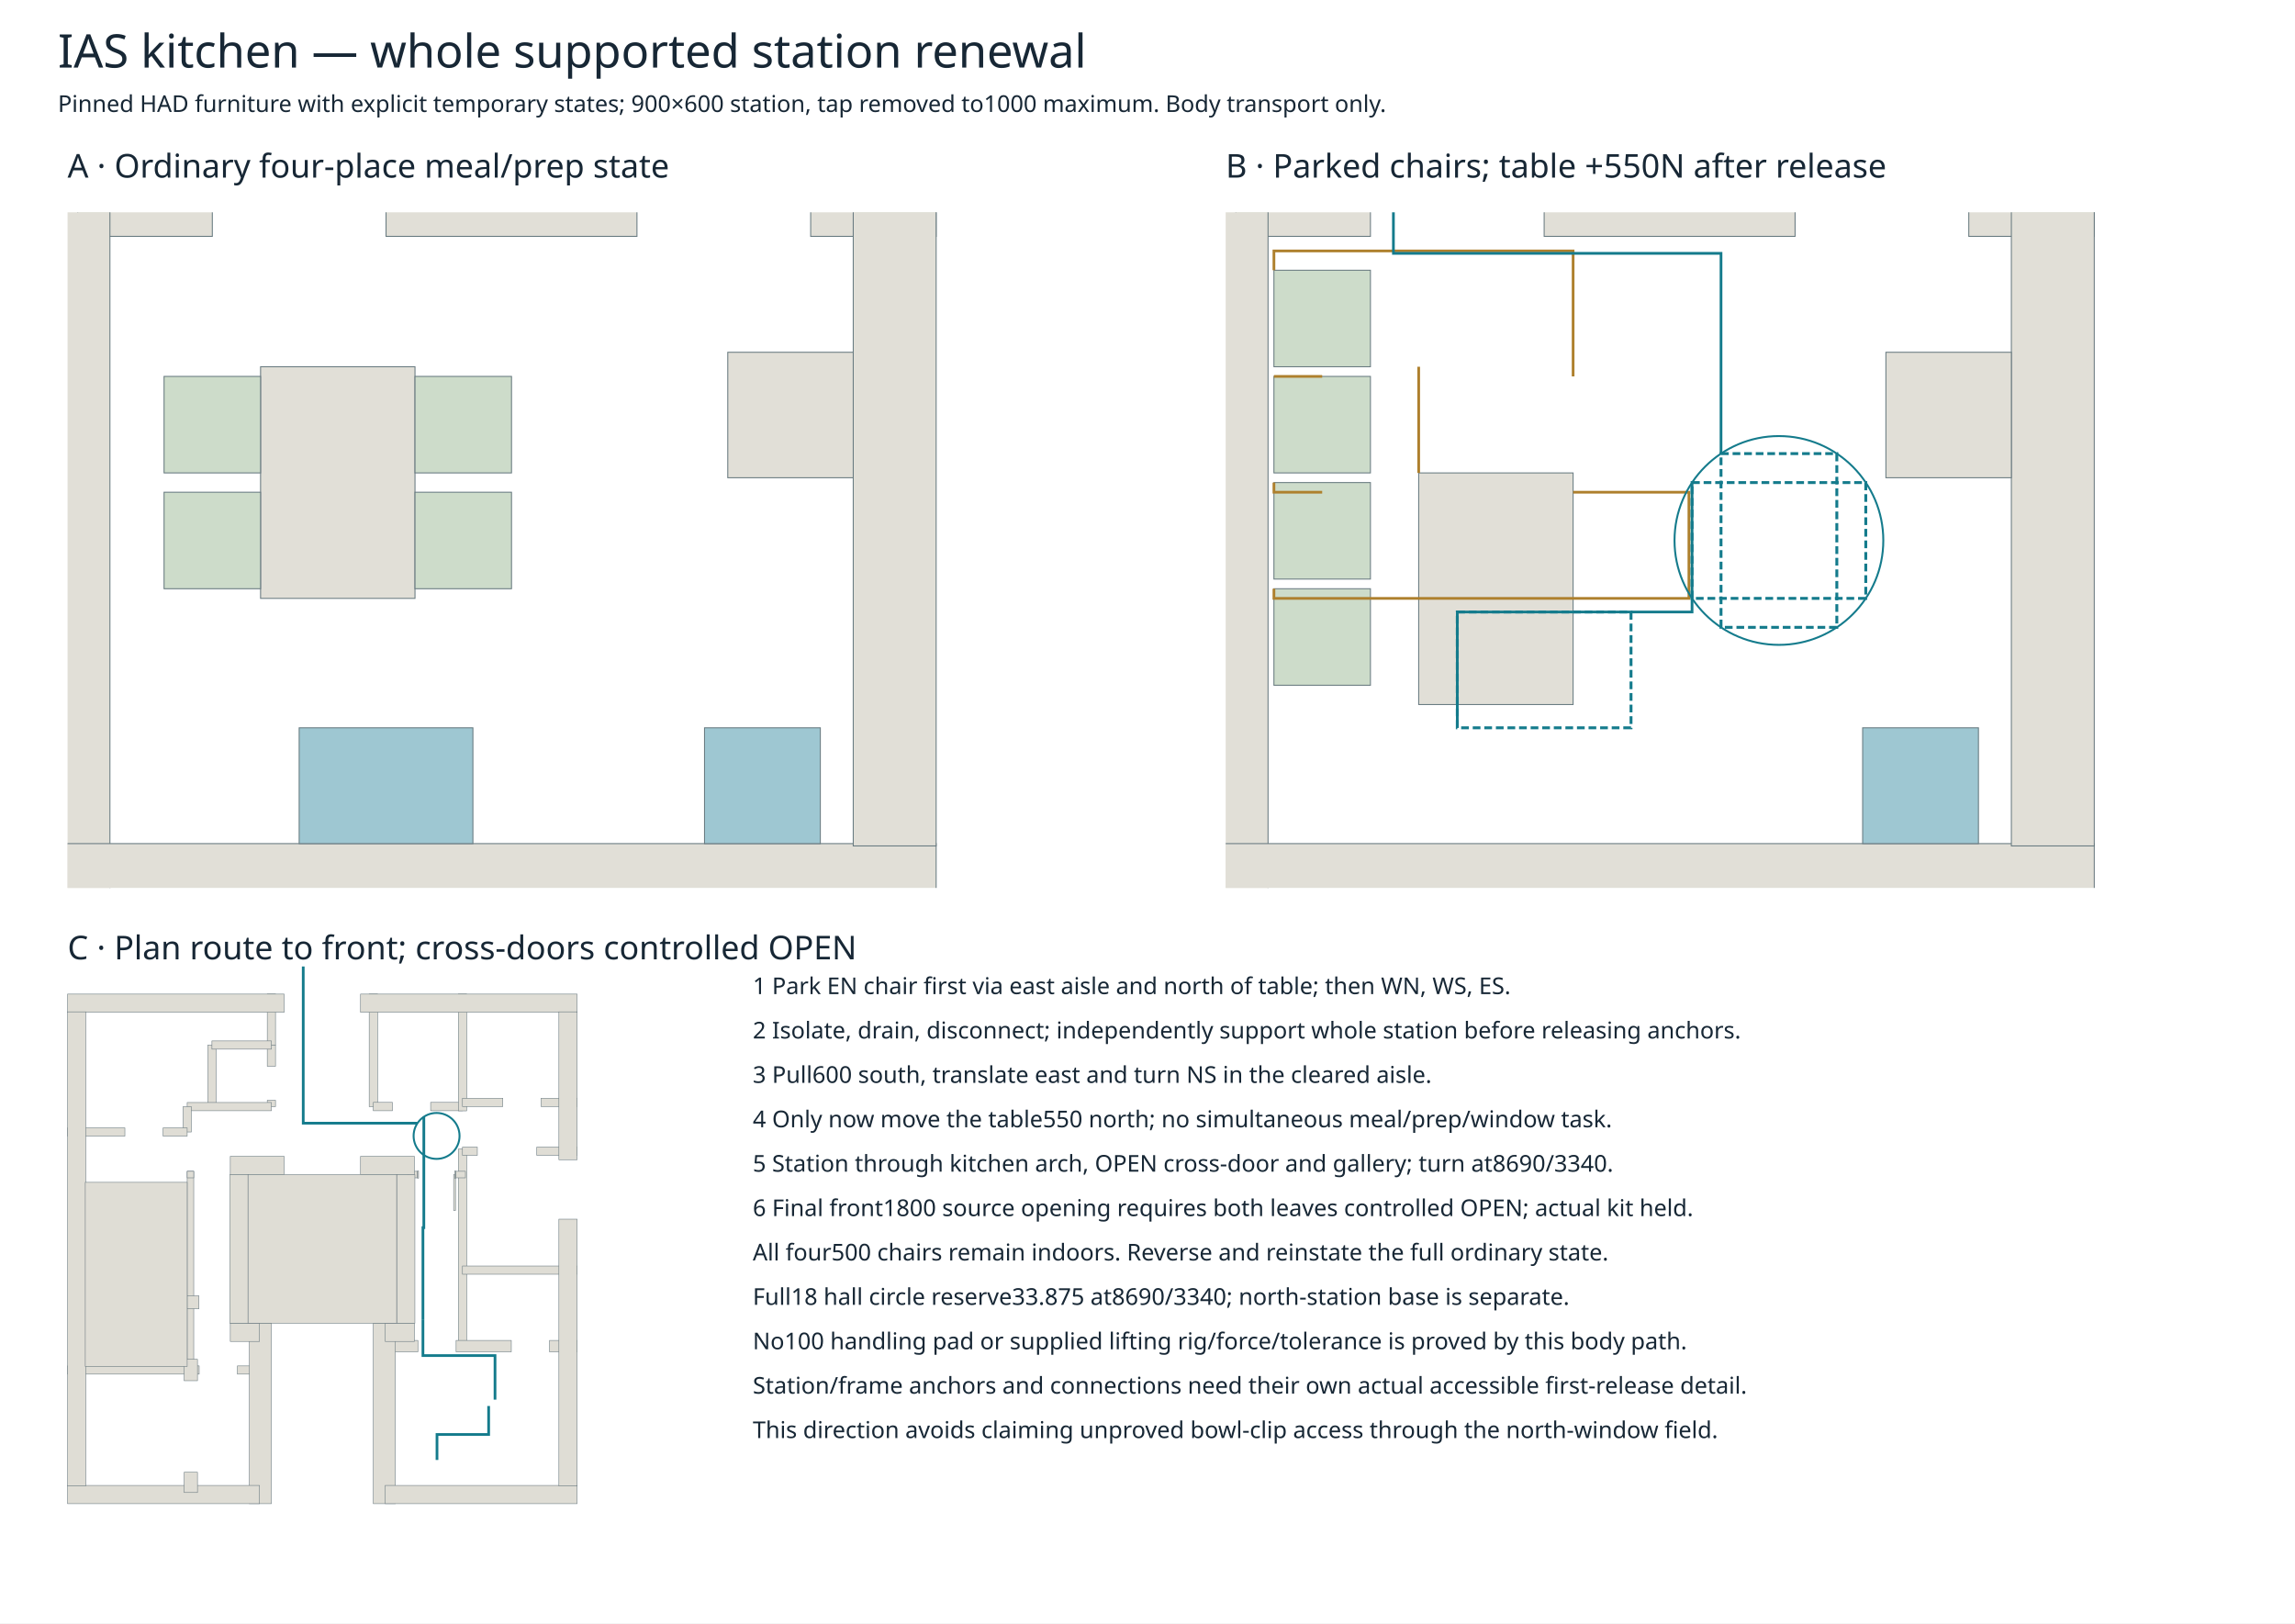
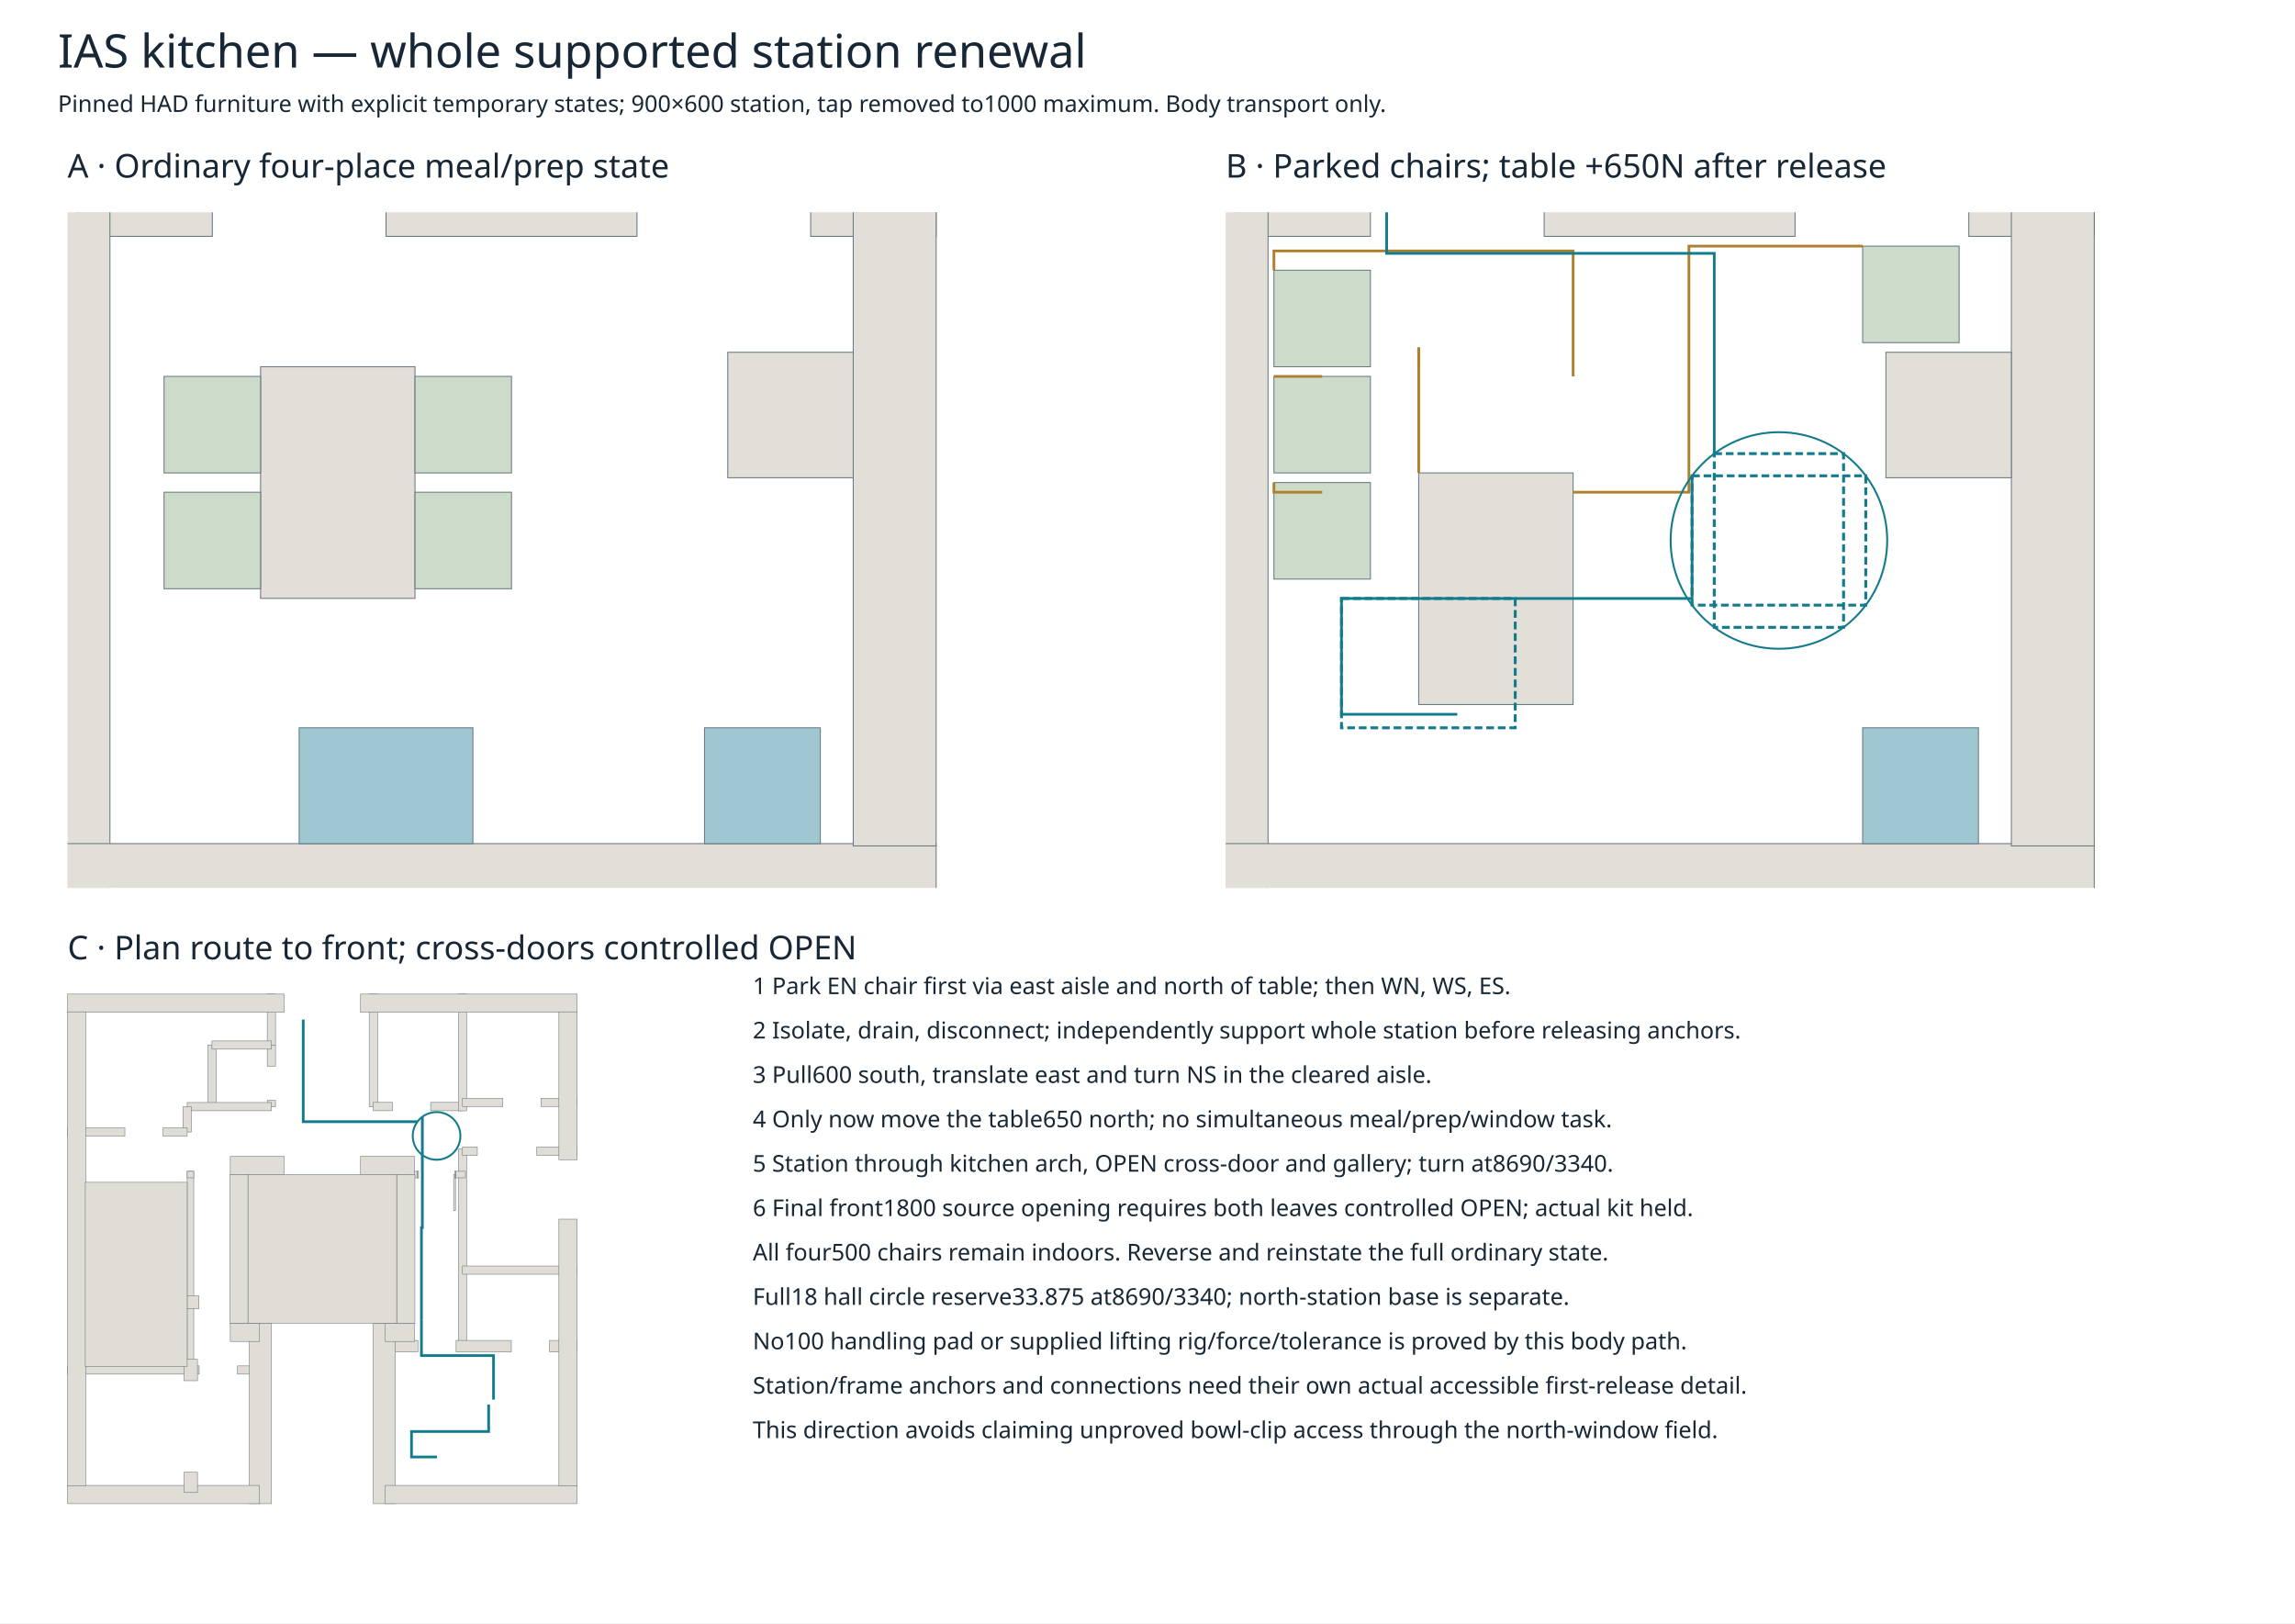
<svg xmlns="http://www.w3.org/2000/svg" width="1189mm" height="841mm" viewBox="0 0 1189 841">
  <rect width="1189" height="841" fill="white" />
  <style>text{font-family:sans-serif;fill:#172735}.n{font-size:12px}</style>
  <text x="30" y="35" font-size="24">IAS kitchen — whole supported station renewal</text>
  <text x="30" y="58" class="n">Pinned HAD furniture with explicit temporary states; 900×600 station, tap removed to1000 maximum. Body transport only.</text>
  <text x="35" y="92" font-size="17">A · Ordinary four-place meal/prep state</text>
  <defs>
    <clipPath id="kp35">
      <rect x="35" y="110" width="460" height="350" />
    </clipPath>
  </defs>
  <g clip-path="url(#kp35)">
    <rect x="40.25" y="95.55" width="69.75" height="26.9" fill="#e1dfd7" stroke="#687a80" stroke-width=".5" />
    <rect x="200" y="95.55" width="130" height="26.9" fill="#e1dfd7" stroke="#687a80" stroke-width=".5" />
    <rect x="420" y="95.55" width="65" height="26.9" fill="#e1dfd7" stroke="#687a80" stroke-width=".5" />
    <rect x="5" y="55" width="51.95" height="425" fill="#e1dfd7" stroke="#687a80" stroke-width=".5" />
    <rect x="33" y="437.05" width="452" height="42.95" fill="#e1dfd7" stroke="#687a80" stroke-width=".5" />
    <rect x="442.05" y="-190" width="42.95" height="628.25" fill="#e1dfd7" stroke="#687a80" stroke-width=".5" />
    <rect x="135" y="190" width="80" height="120" fill="#e1dfd7" stroke="#687a80" stroke-width=".5" />
    <rect x="85" y="195" width="50" height="50" fill="#cddcca" stroke="#687a80" stroke-width=".5" />
    <rect x="85" y="255" width="50" height="50" fill="#cddcca" stroke="#687a80" stroke-width=".5" />
    <rect x="215" y="195" width="50" height="50" fill="#cddcca" stroke="#687a80" stroke-width=".5" />
    <rect x="215" y="255" width="50" height="50" fill="#cddcca" stroke="#687a80" stroke-width=".5" />
    <rect x="155" y="377.05" width="90" height="60" fill="#9ec7d2" stroke="#687a80" stroke-width=".5" />
    <rect x="365" y="377.05" width="60" height="60" fill="#9ec7d2" stroke="#687a80" stroke-width=".5" />
    <rect x="377.05" y="182.5" width="65" height="65" fill="#e1dfd7" stroke="#687a80" stroke-width=".5" />
  </g>
-   <text x="635" y="92" font-size="17">B · Parked chairs; table +550N after release</text>
+   <text x="635" y="92" font-size="17">B · Parked chairs; table +650N after release</text>
  <defs>
    <clipPath id="kp635">
      <rect x="635" y="110" width="460" height="350" />
    </clipPath>
  </defs>
  <g clip-path="url(#kp635)">
    <rect x="640.25" y="95.55" width="69.75" height="26.9" fill="#e1dfd7" stroke="#687a80" stroke-width=".5" />
    <rect x="800" y="95.55" width="130" height="26.9" fill="#e1dfd7" stroke="#687a80" stroke-width=".5" />
    <rect x="1020" y="95.55" width="65" height="26.9" fill="#e1dfd7" stroke="#687a80" stroke-width=".5" />
    <rect x="605" y="55" width="51.95" height="425" fill="#e1dfd7" stroke="#687a80" stroke-width=".5" />
    <rect x="633" y="437.05" width="452" height="42.95" fill="#e1dfd7" stroke="#687a80" stroke-width=".5" />
    <rect x="1042.05" y="-190" width="42.95" height="628.25" fill="#e1dfd7" stroke="#687a80" stroke-width=".5" />
    <rect x="735" y="245" width="80" height="120" fill="#e1dfd7" stroke="#687a80" stroke-width=".5" />
    <rect x="660" y="195" width="50" height="50" fill="#cddcca" stroke="#687a80" stroke-width=".5" />
    <rect x="660" y="250" width="50" height="50" fill="#cddcca" stroke="#687a80" stroke-width=".5" />
    <rect x="660" y="140" width="50" height="50" fill="#cddcca" stroke="#687a80" stroke-width=".5" />
-     <rect x="660" y="305" width="50" height="50" fill="#cddcca" stroke="#687a80" stroke-width=".5" />
+     <rect x="965" y="127.5" width="50" height="50" fill="#cddcca" stroke="#687a80" stroke-width=".5" />
    <rect x="965" y="377.05" width="60" height="60" fill="#9ec7d2" stroke="#687a80" stroke-width=".5" />
    <rect x="977.05" y="182.5" width="65" height="65" fill="#e1dfd7" stroke="#687a80" stroke-width=".5" />
-     <polyline points="815,255 875,255 875,310 660,310 660,305" fill="none" stroke="#ae802d" stroke-width="1.4" />
+     <polyline points="815,255 875,255 875,127.5 965,127.5" fill="none" stroke="#ae802d" stroke-width="1.4" />
    <polyline points="685,255 660,255 660,250" fill="none" stroke="#ae802d" stroke-width="1.4" />
    <polyline points="685,195 660,195 660,195" fill="none" stroke="#ae802d" stroke-width="1.4" />
    <polyline points="815,195 815,130 660,130 660,140" fill="none" stroke="#ae802d" stroke-width="1.4" />
-     <polyline points="755,377.05 755,317.05 876.625,317.05 876.625,250" fill="none" stroke="#147b8c" stroke-width="1.4" />
-     <polyline points="735,190 735,245" fill="none" stroke="#ae802d" stroke-width="1.4" />
-     <polyline points="891.625,235 891.625,131.25 721.9,131.25 721.9,47.5" fill="none" stroke="#147b8c" stroke-width="1.4" />
-     <polyline points="721.9,47.5 721.9,-170 724,-170 724,-431" fill="none" stroke="#147b8c" stroke-width="1.4" />
-     <polyline points="709,-416 440,-416 440,-785" fill="none" stroke="#147b8c" stroke-width="1.4" />
-     <rect x="755" y="317.05" width="90" height="60" fill="none" stroke="#147b8c" stroke-width="1.5" stroke-dasharray="4 2" />
-     <rect x="876.625" y="250" width="90" height="60" fill="none" stroke="#147b8c" stroke-width="1.5" stroke-dasharray="4 2" />
-     <rect x="891.625" y="235" width="60" height="90" fill="none" stroke="#147b8c" stroke-width="1.5" stroke-dasharray="4 2" />
-     <circle cx="921.625" cy="280" r="54.083" fill="none" stroke="#147b8c" />
+     <polyline points="735,190 735,180" fill="none" stroke="#ae802d" stroke-width="1.4" />
+     <polyline points="755,370.05 695,370.05 695,310.05 876.625,310.05 876.625,246.5" fill="none" stroke="#147b8c" stroke-width="1.4" />
+     <polyline points="735,180 735,245" fill="none" stroke="#ae802d" stroke-width="1.4" />
+     <polyline points="888.125,235 888.125,131.25 718.4,131.25 718.4,47.5" fill="none" stroke="#147b8c" stroke-width="1.4" />
+     <polyline points="718.4,47.5 718.4,-170 720.5,-170 720.5,-431" fill="none" stroke="#147b8c" stroke-width="1.4" />
+     <polyline points="709,-419.5 440,-419.5 440,-660" fill="none" stroke="#147b8c" stroke-width="1.4" />
+     <rect x="695" y="310.05" width="90" height="67" fill="none" stroke="#147b8c" stroke-width="1.5" stroke-dasharray="4 2" />
+     <rect x="876.625" y="246.5" width="90" height="67" fill="none" stroke="#147b8c" stroke-width="1.5" stroke-dasharray="4 2" />
+     <rect x="888.125" y="235" width="67" height="90" fill="none" stroke="#147b8c" stroke-width="1.5" stroke-dasharray="4 2" />
+     <circle cx="921.625" cy="280" r="56.1" fill="none" stroke="#147b8c" />
  </g>
  <rect x="138.466" y="515" width="4.268" height="26.4" fill="#dfddd5" stroke="#607078" stroke-width=".25" />
  <rect x="138.466" y="541.4" width="4.268" height="11" fill="#dfddd5" stroke="#607078" stroke-width=".25" />
  <rect x="138.466" y="570" width="4.268" height="3.3" fill="#dfddd5" stroke="#607078" stroke-width=".25" />
  <rect x="107.666" y="541.4" width="4.268" height="31.9" fill="#dfddd5" stroke="#607078" stroke-width=".25" />
  <rect x="109.8" y="539.266" width="30.8" height="4.268" fill="#dfddd5" stroke="#607078" stroke-width=".25" />
  <rect x="96.985" y="571.166" width="43.615" height="4.268" fill="#dfddd5" stroke="#607078" stroke-width=".25" />
  <rect x="94.851" y="573.3" width="4.268" height="13.145" fill="#dfddd5" stroke="#607078" stroke-width=".25" />
  <rect x="35" y="584.311" width="29.7" height="4.268" fill="#dfddd5" stroke="#607078" stroke-width=".25" />
  <rect x="84.5" y="584.311" width="12.485" height="4.268" fill="#dfddd5" stroke="#607078" stroke-width=".25" />
  <rect x="191.266" y="515" width="4.334" height="58.3" fill="#dfddd5" stroke="#607078" stroke-width=".25" />
  <rect x="193.4" y="571.1" width="9.9" height="4.334" fill="#dfddd5" stroke="#607078" stroke-width=".25" />
  <rect x="223.1" y="571.1" width="16.5" height="4.334" fill="#dfddd5" stroke="#607078" stroke-width=".25" />
  <rect x="237.466" y="515" width="4.268" height="60.5" fill="#dfddd5" stroke="#607078" stroke-width=".25" />
  <rect x="237.466" y="595.3" width="4.268" height="102.08" fill="#dfddd5" stroke="#607078" stroke-width=".25" />
  <rect x="239.6" y="568.966" width="20.9" height="4.268" fill="#dfddd5" stroke="#607078" stroke-width=".25" />
  <rect x="280.3" y="568.966" width="18.7" height="4.268" fill="#dfddd5" stroke="#607078" stroke-width=".25" />
  <rect x="239.6" y="594.266" width="7.7" height="4.268" fill="#dfddd5" stroke="#607078" stroke-width=".25" />
  <rect x="278.1" y="594.266" width="20.9" height="4.268" fill="#dfddd5" stroke="#607078" stroke-width=".25" />
  <rect x="239.6" y="655.866" width="59.4" height="4.268" fill="#dfddd5" stroke="#607078" stroke-width=".25" />
  <rect x="35" y="707.621" width="68.2" height="4.268" fill="#dfddd5" stroke="#607078" stroke-width=".25" />
  <rect x="123" y="707.621" width="8.305" height="4.268" fill="#dfddd5" stroke="#607078" stroke-width=".25" />
  <rect x="201.155" y="694.421" width="15.345" height="5.918" fill="#dfddd5" stroke="#607078" stroke-width=".25" />
  <rect x="236.3" y="694.421" width="28.6" height="5.918" fill="#dfddd5" stroke="#607078" stroke-width=".25" />
  <rect x="284.7" y="694.421" width="14.3" height="5.918" fill="#dfddd5" stroke="#607078" stroke-width=".25" />
  <rect x="129.171" y="685.5" width="11.429" height="93.5" fill="#dfddd5" stroke="#607078" stroke-width=".25" />
  <rect x="193.4" y="685.5" width="11.429" height="93.5" fill="#dfddd5" stroke="#607078" stroke-width=".25" />
  <rect x="96.985" y="606.806" width="3.388" height="105.083" fill="#dfddd5" stroke="#607078" stroke-width=".25" />
  <rect x="96.985" y="606.806" width="3.388" height="3.388" fill="#dfddd5" stroke="#607078" stroke-width=".25" />
  <rect x="211.275" y="606.806" width="5.032" height="3.388" fill="#dfddd5" stroke="#607078" stroke-width=".25" />
  <rect x="236.107" y="606.806" width="5.032" height="3.388" fill="#dfddd5" stroke="#607078" stroke-width=".25" />
  <rect x="35" y="515" width="112.2" height="9.449" fill="#dfddd5" stroke="#607078" stroke-width=".25" />
  <rect x="186.8" y="515" width="112.2" height="9.449" fill="#dfddd5" stroke="#607078" stroke-width=".25" />
  <rect x="35" y="769.551" width="99.44" height="9.449" fill="#dfddd5" stroke="#607078" stroke-width=".25" />
  <rect x="199.56" y="769.551" width="99.44" height="9.449" fill="#dfddd5" stroke="#607078" stroke-width=".25" />
  <rect x="35" y="524.185" width="9.449" height="245.63" fill="#dfddd5" stroke="#607078" stroke-width=".25" />
  <rect x="289.551" y="524.185" width="9.449" height="76.615" fill="#dfddd5" stroke="#607078" stroke-width=".25" />
  <rect x="289.551" y="631.6" width="9.449" height="138.215" fill="#dfddd5" stroke="#607078" stroke-width=".25" />
  <rect x="119.315" y="599.051" width="27.885" height="9.449" fill="#dfddd5" stroke="#607078" stroke-width=".25" />
  <rect x="186.8" y="599.051" width="27.885" height="9.449" fill="#dfddd5" stroke="#607078" stroke-width=".25" />
  <rect x="119.315" y="685.5" width="15.125" height="9.449" fill="#dfddd5" stroke="#607078" stroke-width=".25" />
  <rect x="199.56" y="685.5" width="15.125" height="9.449" fill="#dfddd5" stroke="#607078" stroke-width=".25" />
  <rect x="119.051" y="608.5" width="9.449" height="77" fill="#dfddd5" stroke="#607078" stroke-width=".25" />
  <rect x="205.5" y="608.5" width="9.449" height="77" fill="#dfddd5" stroke="#607078" stroke-width=".25" />
  <rect x="95.401" y="704.211" width="6.908" height="11.088" fill="#dfddd5" stroke="#607078" stroke-width=".25" />
  <rect x="95.401" y="762.731" width="6.908" height="10.494" fill="#dfddd5" stroke="#607078" stroke-width=".25" />
  <rect x="96.985" y="671.321" width="6.094" height="6.688" fill="#dfddd5" stroke="#607078" stroke-width=".25" />
  <rect x="44.185" y="612.515" width="52.8" height="95.37" fill="#dfddd5" stroke="#607078" stroke-width=".25" />
  <rect x="128.5" y="608.5" width="77" height="77" fill="#dfddd5" stroke="#607078" stroke-width=".25" />
  <rect x="235.018" y="608.5" width="0.968" height="18.59" fill="#dfddd5" stroke="#607078" stroke-width=".25" />
  <rect x="216.307" y="606.63" width="0.55" height="3.74" fill="#dfddd5" stroke="#607078" stroke-width=".25" />
  <rect x="235.557" y="606.63" width="0.55" height="3.74" fill="#dfddd5" stroke="#607078" stroke-width=".25" />
-   <polyline points="226.4,756.351 226.4,743.151 253.157,743.151 253.157,728.4" fill="none" stroke="#147b8c" stroke-width="1.4" />
-   <polyline points="256.457,725.1 256.457,702.275 219.118,702.275 219.118,683.85" fill="none" stroke="#147b8c" stroke-width="1.4" />
-   <polyline points="219.118,683.85 219.118,636 219.58,636 219.58,578.58" fill="none" stroke="#147b8c" stroke-width="1.4" />
-   <polyline points="216.28,581.88 157.1,581.88 157.1,500.7" fill="none" stroke="#147b8c" stroke-width="1.4" />
-   <circle cx="226.18" cy="588.48" r="11.898" fill="none" stroke="#147b8c" />
+   <polyline points="226.4,754.811 213.2,754.811 213.2,741.611 253.157,741.611 253.157,727.63" fill="none" stroke="#147b8c" stroke-width="1.4" />
+   <polyline points="255.688,725.1 255.688,702.275 218.348,702.275 218.348,683.85" fill="none" stroke="#147b8c" stroke-width="1.4" />
+   <polyline points="218.348,683.85 218.348,636 218.81,636 218.81,578.58" fill="none" stroke="#147b8c" stroke-width="1.4" />
+   <polyline points="216.28,581.11 157.1,581.11 157.1,528.2" fill="none" stroke="#147b8c" stroke-width="1.4" />
+   <circle cx="226.18" cy="588.48" r="12.342" fill="none" stroke="#147b8c" />
  <text x="35" y="497" font-size="17">C · Plan route to front; cross-doors controlled OPEN</text>
  <text x="390" y="515" class="n">1 Park EN chair first via east aisle and north of table; then WN, WS, ES.</text>
  <text x="390" y="538" class="n">2 Isolate, drain, disconnect; independently support whole station before releasing anchors.</text>
  <text x="390" y="561" class="n">3 Pull600 south, translate east and turn NS in the cleared aisle.</text>
-   <text x="390" y="584" class="n">4 Only now move the table550 north; no simultaneous meal/prep/window task.</text>
+   <text x="390" y="584" class="n">4 Only now move the table650 north; no simultaneous meal/prep/window task.</text>
  <text x="390" y="607" class="n">5 Station through kitchen arch, OPEN cross-door and gallery; turn at8690/3340.</text>
  <text x="390" y="630" class="n">6 Final front1800 source opening requires both leaves controlled OPEN; actual kit held.</text>
  <text x="390" y="653" class="n">All four500 chairs remain indoors. Reverse and reinstate the full ordinary state.</text>
  <text x="390" y="676" class="n">Full18 hall circle reserve33.875 at8690/3340; north-station base is separate.</text>
  <text x="390" y="699" class="n">No100 handling pad or supplied lifting rig/force/tolerance is proved by this body path.</text>
  <text x="390" y="722" class="n">Station/frame anchors and connections need their own actual accessible first-release detail.</text>
  <text x="390" y="745" class="n">This direction avoids claiming unproved bowl-clip access through the north-window field.</text>
</svg>
